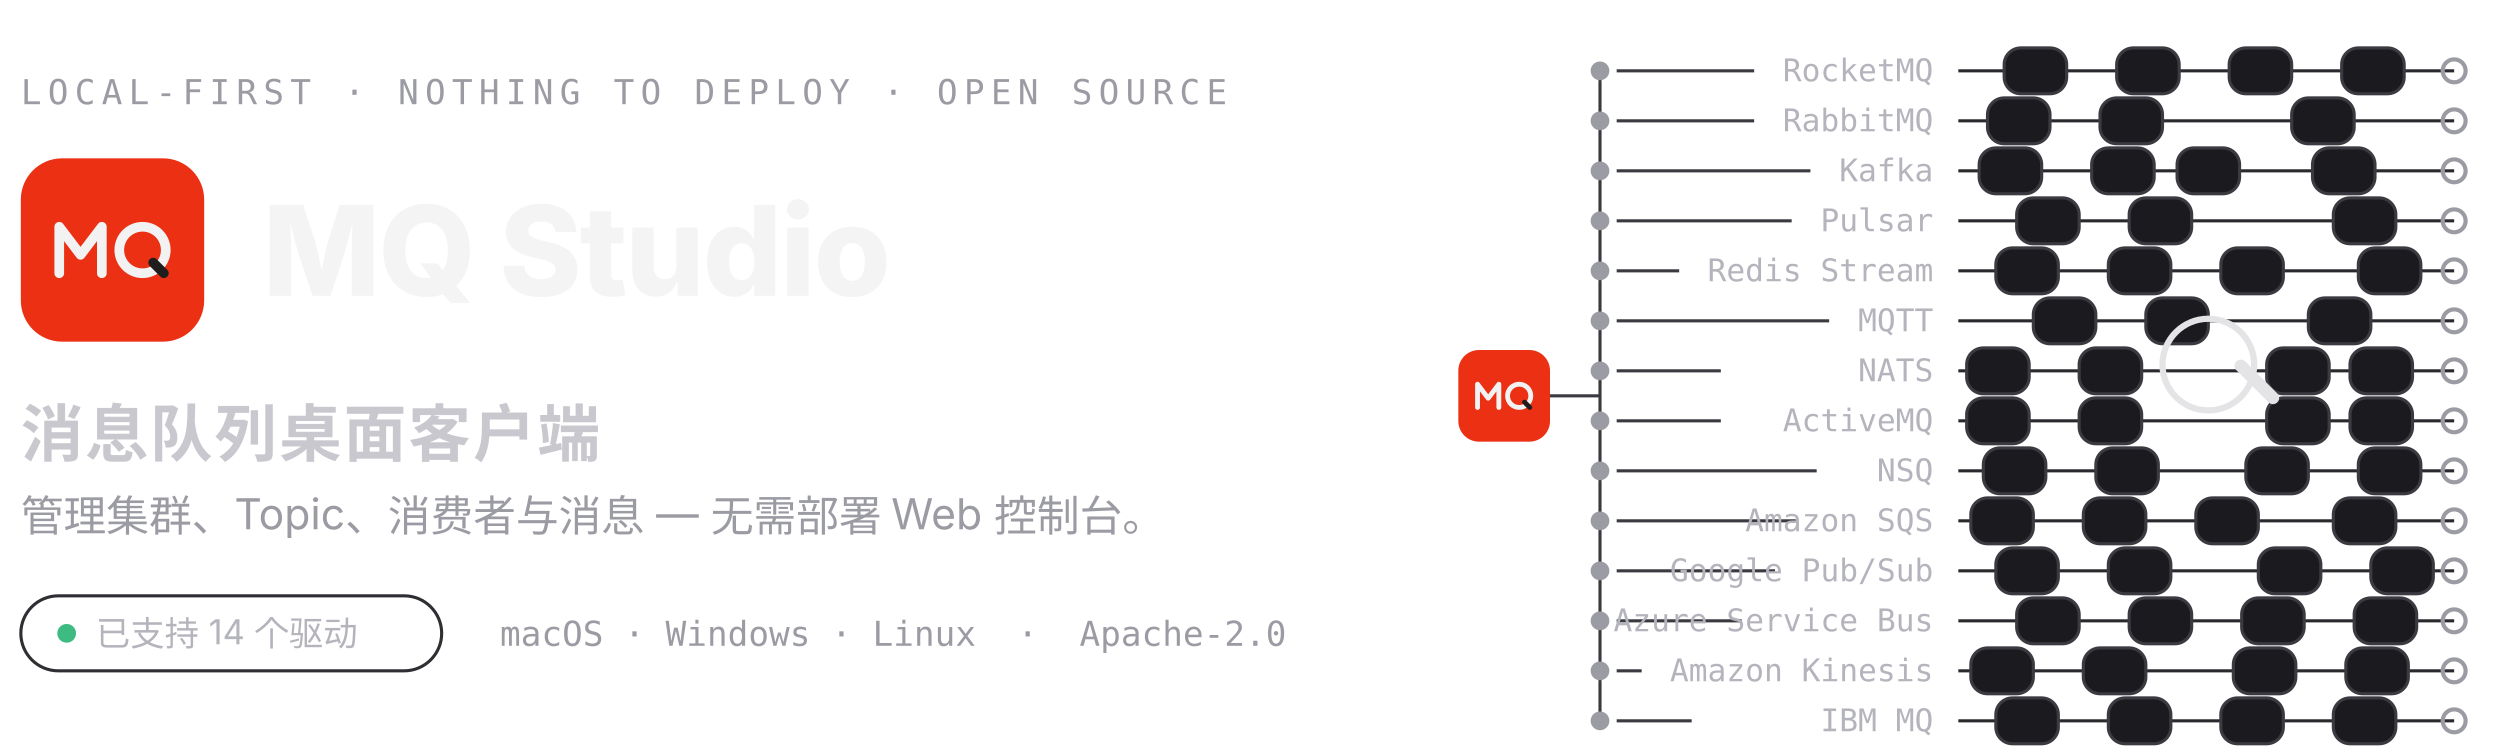
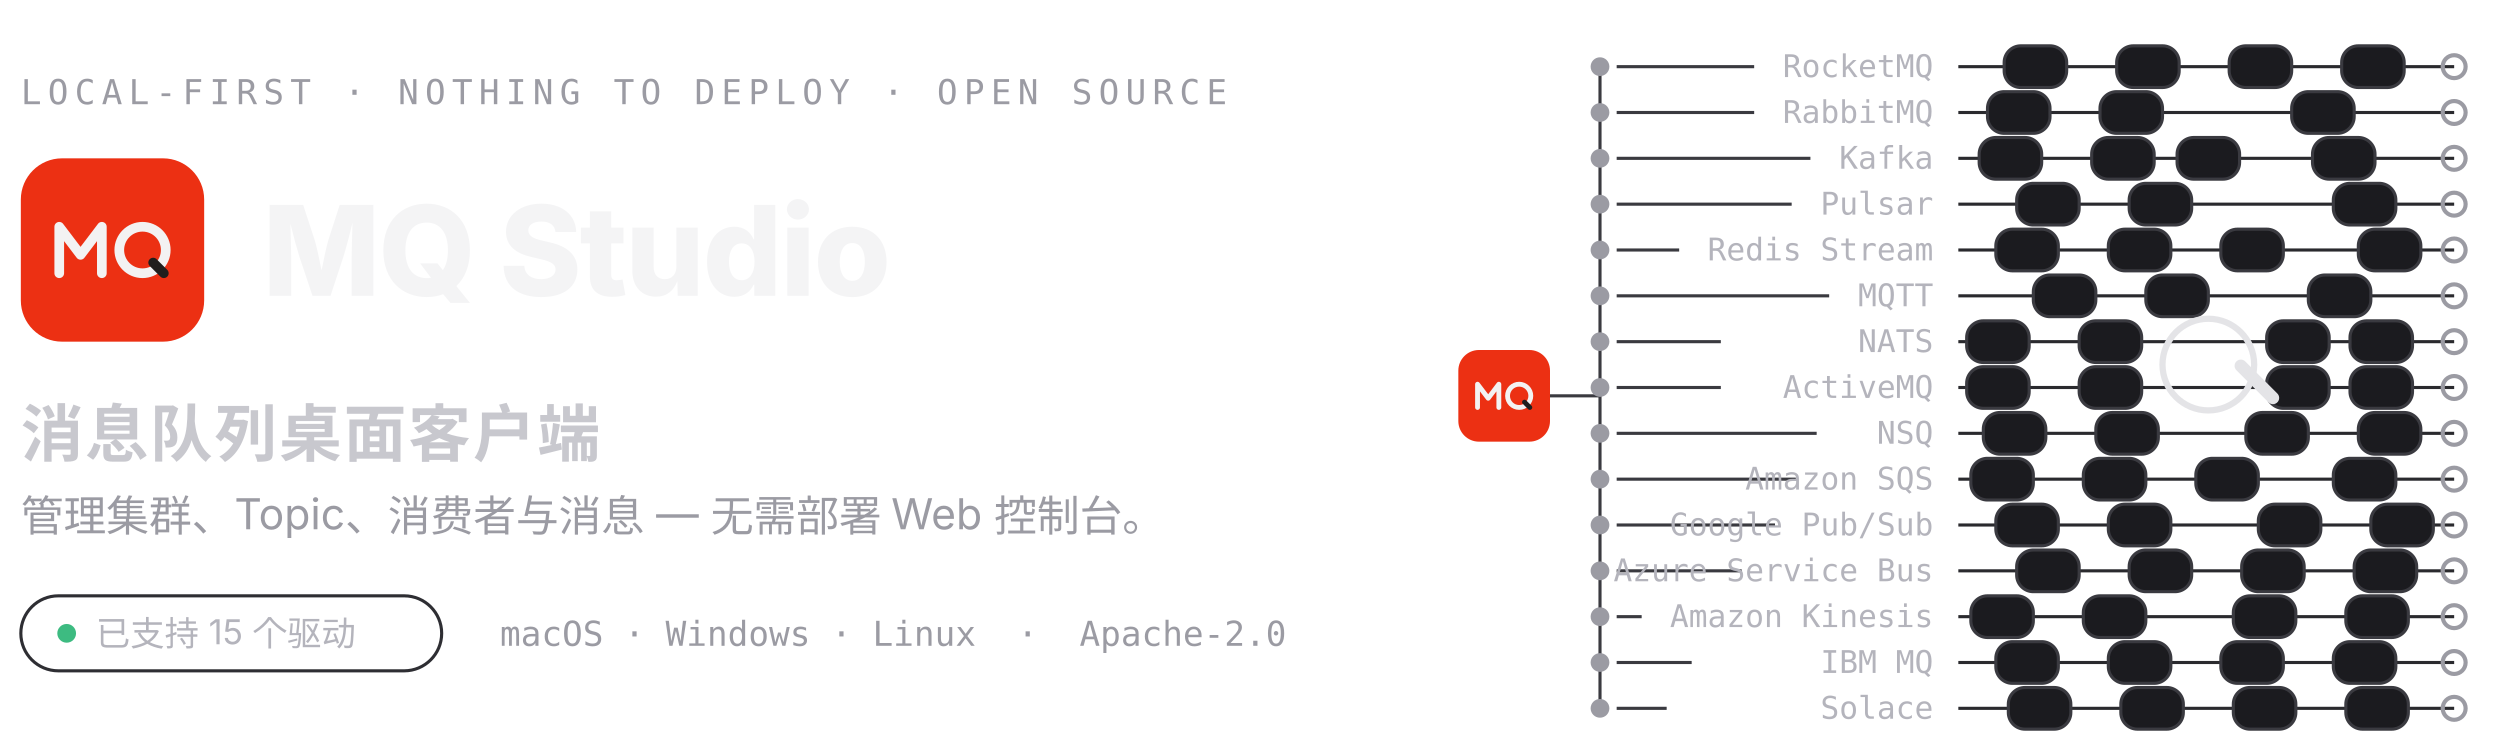
<svg xmlns="http://www.w3.org/2000/svg" width="1200" height="360" viewBox="0 0 1200 360" role="img" aria-labelledby="t d">
  <text x="10" y="50" font-family="ui-monospace,'SF Mono',Menlo,Consolas,monospace" font-size="16.5" letter-spacing="3" fill="#9B9BA3">LOCAL-FIRST · NOTHING TO DEPLOY · OPEN SOURCE</text>
  <g id="lockup">
    <rect x="10" y="76" width="88" height="88" rx="19.8" fill="#EC3013" />
    <g transform="translate(22.86 96.761) scale(0.46478)" fill="none" stroke-width="10">
      <path d="M12 74 L12 26 L34 55 L56 26 L56 74" stroke="#F3F2F2" stroke-linejoin="round" stroke-linecap="round" />
      <circle cx="98" cy="50" r="24" stroke="#F3F2F2" />
      <line x1="109" y1="63" x2="120" y2="74" stroke="#201E1D" stroke-linecap="round" />
    </g>
    <text x="126" y="142" font-family="-apple-system,'PingFang SC','Segoe UI','Microsoft YaHei',system-ui,sans-serif" font-size="60" font-weight="800" letter-spacing="-1" fill="#F4F4F5">MQ Studio</text>
  </g>
  <text x="10" y="219" font-family="-apple-system,'PingFang SC','Segoe UI','Microsoft YaHei',system-ui,sans-serif" font-size="30" font-weight="600" letter-spacing="1" fill="#C8C8CE">消息队列桌面客户端</text>
  <text x="10" y="255" font-family="-apple-system,'PingFang SC','Segoe UI','Microsoft YaHei',system-ui,sans-serif" font-size="20.5" fill="#9B9BA3">管理集群、Topic、消费者与消息 — 无需部署 Web 控制台。</text>
  <g id="meta">
    <rect x="10" y="286" width="202" height="36" rx="18" fill="none" stroke="#2E2E33" stroke-width="1.5" />
    <circle cx="32" cy="304" r="4.5" fill="#3DBB81" />
-     <text x="46" y="310" font-family="-apple-system,'PingFang SC','Segoe UI','Microsoft YaHei',system-ui,sans-serif" font-size="16.5" fill="#B4B4BC">已支持 14 个驱动</text>
+     <text x="46" y="310" font-family="-apple-system,'PingFang SC','Segoe UI','Microsoft YaHei',system-ui,sans-serif" font-size="16.5" fill="#B4B4BC">已支持 15 个驱动</text>
    <text x="240" y="310" font-family="ui-monospace,'SF Mono',Menlo,Consolas,monospace" font-size="16.5" fill="#9B9BA3">macOS · Windows · Linux  ·  Apache-2.0</text>
  </g>
  <g id="drivers">
    <rect x="700" y="168" width="44" height="44" rx="9.9" fill="#EC3013" />
    <g transform="translate(706.43 178.38) scale(0.23239)" fill="none" stroke-width="10">
      <path d="M12 74 L12 26 L34 55 L56 26 L56 74" stroke="#F3F2F2" stroke-linejoin="round" stroke-linecap="round" />
      <circle cx="98" cy="50" r="24" stroke="#F3F2F2" />
      <line x1="109" y1="63" x2="120" y2="74" stroke="#201E1D" stroke-linecap="round" />
    </g>
    <line x1="744" y1="190" x2="768" y2="190" stroke="#3A3A40" stroke-width="1.5" />
-     <line x1="768" y1="34" x2="768" y2="346" stroke="#3A3A40" stroke-width="1.5" />
-     <line x1="776" y1="34" x2="842" y2="34" stroke="#3A3A40" stroke-width="1.5" />
-     <text x="928" y="39" text-anchor="end" font-family="ui-monospace,'SF Mono',Menlo,Consolas,monospace" font-size="15" fill="#B4B4BC">RocketMQ</text>
-     <line x1="940" y1="34" x2="1178" y2="34" stroke="#2A2A2E" stroke-width="1.5" />
-     <circle cx="768" cy="34" r="4.5" fill="#9B9BA3" />
-     <circle cx="1178" cy="34" r="5.5" fill="none" stroke="#9B9BA3" stroke-width="2" />
-     <rect x="962" y="23" width="30" height="22" rx="8" fill="#1B1B1F" stroke="#3A3A40" stroke-width="1.5" />
-     <rect x="1016" y="23" width="30" height="22" rx="8" fill="#1B1B1F" stroke="#3A3A40" stroke-width="1.5" />
-     <rect x="1070" y="23" width="30" height="22" rx="8" fill="#1B1B1F" stroke="#3A3A40" stroke-width="1.5" />
-     <rect x="1124" y="23" width="30" height="22" rx="8" fill="#1B1B1F" stroke="#3A3A40" stroke-width="1.5" />
-     <line x1="776" y1="58" x2="842" y2="58" stroke="#3A3A40" stroke-width="1.5" />
-     <text x="928" y="63" text-anchor="end" font-family="ui-monospace,'SF Mono',Menlo,Consolas,monospace" font-size="15" fill="#B4B4BC">RabbitMQ</text>
-     <line x1="940" y1="58" x2="1178" y2="58" stroke="#2A2A2E" stroke-width="1.5" />
-     <circle cx="768" cy="58" r="4.5" fill="#9B9BA3" />
-     <circle cx="1178" cy="58" r="5.5" fill="none" stroke="#9B9BA3" stroke-width="2" />
-     <rect x="954" y="47" width="30" height="22" rx="8" fill="#1B1B1F" stroke="#3A3A40" stroke-width="1.5" />
-     <rect x="1008" y="47" width="30" height="22" rx="8" fill="#1B1B1F" stroke="#3A3A40" stroke-width="1.5" />
-     <rect x="1100" y="47" width="30" height="22" rx="8" fill="#1B1B1F" stroke="#3A3A40" stroke-width="1.5" />
-     <line x1="776" y1="82" x2="869" y2="82" stroke="#3A3A40" stroke-width="1.5" />
-     <text x="928" y="87" text-anchor="end" font-family="ui-monospace,'SF Mono',Menlo,Consolas,monospace" font-size="15" fill="#B4B4BC">Kafka</text>
-     <line x1="940" y1="82" x2="1178" y2="82" stroke="#2A2A2E" stroke-width="1.5" />
-     <circle cx="768" cy="82" r="4.5" fill="#9B9BA3" />
-     <circle cx="1178" cy="82" r="5.5" fill="none" stroke="#9B9BA3" stroke-width="2" />
-     <rect x="950" y="71" width="30" height="22" rx="8" fill="#1B1B1F" stroke="#3A3A40" stroke-width="1.5" />
-     <rect x="1004" y="71" width="30" height="22" rx="8" fill="#1B1B1F" stroke="#3A3A40" stroke-width="1.5" />
-     <rect x="1110" y="71" width="30" height="22" rx="8" fill="#1B1B1F" stroke="#3A3A40" stroke-width="1.5" />
-     <rect x="1045" y="71" width="30" height="22" rx="8" fill="#1B1B1F" stroke="#3A3A40" stroke-width="1.5" />
-     <line x1="776" y1="106" x2="860" y2="106" stroke="#3A3A40" stroke-width="1.5" />
-     <text x="928" y="111" text-anchor="end" font-family="ui-monospace,'SF Mono',Menlo,Consolas,monospace" font-size="15" fill="#B4B4BC">Pulsar</text>
-     <line x1="940" y1="106" x2="1178" y2="106" stroke="#2A2A2E" stroke-width="1.5" />
-     <circle cx="768" cy="106" r="4.5" fill="#9B9BA3" />
-     <circle cx="1178" cy="106" r="5.5" fill="none" stroke="#9B9BA3" stroke-width="2" />
-     <rect x="968" y="95" width="30" height="22" rx="8" fill="#1B1B1F" stroke="#3A3A40" stroke-width="1.5" />
-     <rect x="1022" y="95" width="30" height="22" rx="8" fill="#1B1B1F" stroke="#3A3A40" stroke-width="1.5" />
-     <rect x="1120" y="95" width="30" height="22" rx="8" fill="#1B1B1F" stroke="#3A3A40" stroke-width="1.5" />
-     <line x1="776" y1="130" x2="806" y2="130" stroke="#3A3A40" stroke-width="1.5" />
-     <text x="928" y="135" text-anchor="end" font-family="ui-monospace,'SF Mono',Menlo,Consolas,monospace" font-size="15" fill="#B4B4BC">Redis Stream</text>
-     <line x1="940" y1="130" x2="1178" y2="130" stroke="#2A2A2E" stroke-width="1.5" />
-     <circle cx="768" cy="130" r="4.5" fill="#9B9BA3" />
-     <circle cx="1178" cy="130" r="5.5" fill="none" stroke="#9B9BA3" stroke-width="2" />
-     <rect x="958" y="119" width="30" height="22" rx="8" fill="#1B1B1F" stroke="#3A3A40" stroke-width="1.5" />
-     <rect x="1012" y="119" width="30" height="22" rx="8" fill="#1B1B1F" stroke="#3A3A40" stroke-width="1.5" />
-     <rect x="1066" y="119" width="30" height="22" rx="8" fill="#1B1B1F" stroke="#3A3A40" stroke-width="1.5" />
-     <rect x="1132" y="119" width="30" height="22" rx="8" fill="#1B1B1F" stroke="#3A3A40" stroke-width="1.5" />
-     <line x1="776" y1="154" x2="878" y2="154" stroke="#3A3A40" stroke-width="1.5" />
-     <text x="928" y="159" text-anchor="end" font-family="ui-monospace,'SF Mono',Menlo,Consolas,monospace" font-size="15" fill="#B4B4BC">MQTT</text>
-     <line x1="940" y1="154" x2="1178" y2="154" stroke="#2A2A2E" stroke-width="1.5" />
-     <circle cx="768" cy="154" r="4.5" fill="#9B9BA3" />
-     <circle cx="1178" cy="154" r="5.5" fill="none" stroke="#9B9BA3" stroke-width="2" />
-     <rect x="976" y="143" width="30" height="22" rx="8" fill="#1B1B1F" stroke="#3A3A40" stroke-width="1.5" />
-     <rect x="1030" y="143" width="30" height="22" rx="8" fill="#1B1B1F" stroke="#3A3A40" stroke-width="1.5" />
-     <rect x="1108" y="143" width="30" height="22" rx="8" fill="#1B1B1F" stroke="#3A3A40" stroke-width="1.5" />
-     <line x1="776" y1="178" x2="826" y2="178" stroke="#3A3A40" stroke-width="1.5" />
-     <text x="928" y="183" text-anchor="end" font-family="ui-monospace,'SF Mono',Menlo,Consolas,monospace" font-size="15" fill="#B4B4BC">NATS</text>
-     <line x1="940" y1="178" x2="1178" y2="178" stroke="#2A2A2E" stroke-width="1.5" />
-     <circle cx="768" cy="178" r="4.5" fill="#9B9BA3" />
-     <circle cx="1178" cy="178" r="5.5" fill="none" stroke="#9B9BA3" stroke-width="2" />
-     <rect x="944" y="167" width="30" height="22" rx="8" fill="#1B1B1F" stroke="#3A3A40" stroke-width="1.5" />
-     <rect x="998" y="167" width="30" height="22" rx="8" fill="#1B1B1F" stroke="#3A3A40" stroke-width="1.5" />
-     <rect x="1088" y="167" width="30" height="22" rx="8" fill="#1B1B1F" stroke="#3A3A40" stroke-width="1.5" />
-     <rect x="1128" y="167" width="30" height="22" rx="8" fill="#1B1B1F" stroke="#3A3A40" stroke-width="1.5" />
-     <line x1="776" y1="202" x2="826" y2="202" stroke="#3A3A40" stroke-width="1.5" />
-     <text x="928" y="207" text-anchor="end" font-family="ui-monospace,'SF Mono',Menlo,Consolas,monospace" font-size="15" fill="#B4B4BC">ActiveMQ</text>
-     <line x1="940" y1="202" x2="1178" y2="202" stroke="#2A2A2E" stroke-width="1.5" />
-     <circle cx="768" cy="202" r="4.5" fill="#9B9BA3" />
-     <circle cx="1178" cy="202" r="5.5" fill="none" stroke="#9B9BA3" stroke-width="2" />
-     <rect x="944" y="191" width="30" height="22" rx="8" fill="#1B1B1F" stroke="#3A3A40" stroke-width="1.5" />
-     <rect x="998" y="191" width="30" height="22" rx="8" fill="#1B1B1F" stroke="#3A3A40" stroke-width="1.5" />
-     <rect x="1088" y="191" width="30" height="22" rx="8" fill="#1B1B1F" stroke="#3A3A40" stroke-width="1.5" />
-     <rect x="1128" y="191" width="30" height="22" rx="8" fill="#1B1B1F" stroke="#3A3A40" stroke-width="1.5" />
-     <line x1="776" y1="226" x2="872" y2="226" stroke="#3A3A40" stroke-width="1.5" />
-     <text x="928" y="231" text-anchor="end" font-family="ui-monospace,'SF Mono',Menlo,Consolas,monospace" font-size="15" fill="#B4B4BC">NSQ</text>
-     <line x1="940" y1="226" x2="1178" y2="226" stroke="#2A2A2E" stroke-width="1.5" />
-     <circle cx="768" cy="226" r="4.5" fill="#9B9BA3" />
-     <circle cx="1178" cy="226" r="5.5" fill="none" stroke="#9B9BA3" stroke-width="2" />
-     <rect x="952" y="215" width="30" height="22" rx="8" fill="#1B1B1F" stroke="#3A3A40" stroke-width="1.5" />
-     <rect x="1006" y="215" width="30" height="22" rx="8" fill="#1B1B1F" stroke="#3A3A40" stroke-width="1.5" />
-     <rect x="1078" y="215" width="30" height="22" rx="8" fill="#1B1B1F" stroke="#3A3A40" stroke-width="1.5" />
-     <rect x="1132" y="215" width="30" height="22" rx="8" fill="#1B1B1F" stroke="#3A3A40" stroke-width="1.5" />
-     <line x1="776" y1="250" x2="862" y2="250" stroke="#3A3A40" stroke-width="1.5" />
-     <text x="928" y="255" text-anchor="end" font-family="ui-monospace,'SF Mono',Menlo,Consolas,monospace" font-size="15" fill="#B4B4BC">Amazon SQS</text>
-     <line x1="940" y1="250" x2="1178" y2="250" stroke="#2A2A2E" stroke-width="1.5" />
-     <circle cx="768" cy="250" r="4.5" fill="#9B9BA3" />
-     <circle cx="1178" cy="250" r="5.5" fill="none" stroke="#9B9BA3" stroke-width="2" />
-     <rect x="946" y="239" width="30" height="22" rx="8" fill="#1B1B1F" stroke="#3A3A40" stroke-width="1.5" />
-     <rect x="1000" y="239" width="30" height="22" rx="8" fill="#1B1B1F" stroke="#3A3A40" stroke-width="1.5" />
-     <rect x="1054" y="239" width="30" height="22" rx="8" fill="#1B1B1F" stroke="#3A3A40" stroke-width="1.5" />
-     <rect x="1120" y="239" width="30" height="22" rx="8" fill="#1B1B1F" stroke="#3A3A40" stroke-width="1.5" />
-     <line x1="776" y1="274" x2="852" y2="274" stroke="#3A3A40" stroke-width="1.5" />
-     <text x="928" y="279" text-anchor="end" font-family="ui-monospace,'SF Mono',Menlo,Consolas,monospace" font-size="15" fill="#B4B4BC">Google Pub/Sub</text>
+     <line x1="768" y1="32" x2="768" y2="340" stroke="#3A3A40" stroke-width="1.5" />
+     <line x1="776" y1="32" x2="842" y2="32" stroke="#3A3A40" stroke-width="1.5" />
+     <text x="928" y="37" text-anchor="end" font-family="ui-monospace,'SF Mono',Menlo,Consolas,monospace" font-size="15" fill="#B4B4BC">RocketMQ</text>
+     <line x1="940" y1="32" x2="1178" y2="32" stroke="#2A2A2E" stroke-width="1.5" />
+     <circle cx="768" cy="32" r="4.5" fill="#9B9BA3" />
+     <circle cx="1178" cy="32" r="5.5" fill="none" stroke="#9B9BA3" stroke-width="2" />
+     <rect x="962" y="22" width="30" height="20" rx="8" fill="#1B1B1F" stroke="#3A3A40" stroke-width="1.5" />
+     <rect x="1016" y="22" width="30" height="20" rx="8" fill="#1B1B1F" stroke="#3A3A40" stroke-width="1.5" />
+     <rect x="1070" y="22" width="30" height="20" rx="8" fill="#1B1B1F" stroke="#3A3A40" stroke-width="1.5" />
+     <rect x="1124" y="22" width="30" height="20" rx="8" fill="#1B1B1F" stroke="#3A3A40" stroke-width="1.5" />
+     <line x1="776" y1="54" x2="842" y2="54" stroke="#3A3A40" stroke-width="1.5" />
+     <text x="928" y="59" text-anchor="end" font-family="ui-monospace,'SF Mono',Menlo,Consolas,monospace" font-size="15" fill="#B4B4BC">RabbitMQ</text>
+     <line x1="940" y1="54" x2="1178" y2="54" stroke="#2A2A2E" stroke-width="1.5" />
+     <circle cx="768" cy="54" r="4.5" fill="#9B9BA3" />
+     <circle cx="1178" cy="54" r="5.5" fill="none" stroke="#9B9BA3" stroke-width="2" />
+     <rect x="954" y="44" width="30" height="20" rx="8" fill="#1B1B1F" stroke="#3A3A40" stroke-width="1.5" />
+     <rect x="1008" y="44" width="30" height="20" rx="8" fill="#1B1B1F" stroke="#3A3A40" stroke-width="1.5" />
+     <rect x="1100" y="44" width="30" height="20" rx="8" fill="#1B1B1F" stroke="#3A3A40" stroke-width="1.5" />
+     <line x1="776" y1="76" x2="869" y2="76" stroke="#3A3A40" stroke-width="1.5" />
+     <text x="928" y="81" text-anchor="end" font-family="ui-monospace,'SF Mono',Menlo,Consolas,monospace" font-size="15" fill="#B4B4BC">Kafka</text>
+     <line x1="940" y1="76" x2="1178" y2="76" stroke="#2A2A2E" stroke-width="1.5" />
+     <circle cx="768" cy="76" r="4.5" fill="#9B9BA3" />
+     <circle cx="1178" cy="76" r="5.5" fill="none" stroke="#9B9BA3" stroke-width="2" />
+     <rect x="950" y="66" width="30" height="20" rx="8" fill="#1B1B1F" stroke="#3A3A40" stroke-width="1.5" />
+     <rect x="1004" y="66" width="30" height="20" rx="8" fill="#1B1B1F" stroke="#3A3A40" stroke-width="1.5" />
+     <rect x="1110" y="66" width="30" height="20" rx="8" fill="#1B1B1F" stroke="#3A3A40" stroke-width="1.5" />
+     <rect x="1045" y="66" width="30" height="20" rx="8" fill="#1B1B1F" stroke="#3A3A40" stroke-width="1.5" />
+     <line x1="776" y1="98" x2="860" y2="98" stroke="#3A3A40" stroke-width="1.5" />
+     <text x="928" y="103" text-anchor="end" font-family="ui-monospace,'SF Mono',Menlo,Consolas,monospace" font-size="15" fill="#B4B4BC">Pulsar</text>
+     <line x1="940" y1="98" x2="1178" y2="98" stroke="#2A2A2E" stroke-width="1.5" />
+     <circle cx="768" cy="98" r="4.5" fill="#9B9BA3" />
+     <circle cx="1178" cy="98" r="5.5" fill="none" stroke="#9B9BA3" stroke-width="2" />
+     <rect x="968" y="88" width="30" height="20" rx="8" fill="#1B1B1F" stroke="#3A3A40" stroke-width="1.5" />
+     <rect x="1022" y="88" width="30" height="20" rx="8" fill="#1B1B1F" stroke="#3A3A40" stroke-width="1.5" />
+     <rect x="1120" y="88" width="30" height="20" rx="8" fill="#1B1B1F" stroke="#3A3A40" stroke-width="1.5" />
+     <line x1="776" y1="120" x2="806" y2="120" stroke="#3A3A40" stroke-width="1.5" />
+     <text x="928" y="125" text-anchor="end" font-family="ui-monospace,'SF Mono',Menlo,Consolas,monospace" font-size="15" fill="#B4B4BC">Redis Stream</text>
+     <line x1="940" y1="120" x2="1178" y2="120" stroke="#2A2A2E" stroke-width="1.5" />
+     <circle cx="768" cy="120" r="4.5" fill="#9B9BA3" />
+     <circle cx="1178" cy="120" r="5.5" fill="none" stroke="#9B9BA3" stroke-width="2" />
+     <rect x="958" y="110" width="30" height="20" rx="8" fill="#1B1B1F" stroke="#3A3A40" stroke-width="1.5" />
+     <rect x="1012" y="110" width="30" height="20" rx="8" fill="#1B1B1F" stroke="#3A3A40" stroke-width="1.5" />
+     <rect x="1066" y="110" width="30" height="20" rx="8" fill="#1B1B1F" stroke="#3A3A40" stroke-width="1.5" />
+     <rect x="1132" y="110" width="30" height="20" rx="8" fill="#1B1B1F" stroke="#3A3A40" stroke-width="1.5" />
+     <line x1="776" y1="142" x2="878" y2="142" stroke="#3A3A40" stroke-width="1.5" />
+     <text x="928" y="147" text-anchor="end" font-family="ui-monospace,'SF Mono',Menlo,Consolas,monospace" font-size="15" fill="#B4B4BC">MQTT</text>
+     <line x1="940" y1="142" x2="1178" y2="142" stroke="#2A2A2E" stroke-width="1.5" />
+     <circle cx="768" cy="142" r="4.5" fill="#9B9BA3" />
+     <circle cx="1178" cy="142" r="5.5" fill="none" stroke="#9B9BA3" stroke-width="2" />
+     <rect x="976" y="132" width="30" height="20" rx="8" fill="#1B1B1F" stroke="#3A3A40" stroke-width="1.5" />
+     <rect x="1030" y="132" width="30" height="20" rx="8" fill="#1B1B1F" stroke="#3A3A40" stroke-width="1.5" />
+     <rect x="1108" y="132" width="30" height="20" rx="8" fill="#1B1B1F" stroke="#3A3A40" stroke-width="1.5" />
+     <line x1="776" y1="164" x2="826" y2="164" stroke="#3A3A40" stroke-width="1.5" />
+     <text x="928" y="169" text-anchor="end" font-family="ui-monospace,'SF Mono',Menlo,Consolas,monospace" font-size="15" fill="#B4B4BC">NATS</text>
+     <line x1="940" y1="164" x2="1178" y2="164" stroke="#2A2A2E" stroke-width="1.5" />
+     <circle cx="768" cy="164" r="4.5" fill="#9B9BA3" />
+     <circle cx="1178" cy="164" r="5.5" fill="none" stroke="#9B9BA3" stroke-width="2" />
+     <rect x="944" y="154" width="30" height="20" rx="8" fill="#1B1B1F" stroke="#3A3A40" stroke-width="1.5" />
+     <rect x="998" y="154" width="30" height="20" rx="8" fill="#1B1B1F" stroke="#3A3A40" stroke-width="1.5" />
+     <rect x="1088" y="154" width="30" height="20" rx="8" fill="#1B1B1F" stroke="#3A3A40" stroke-width="1.5" />
+     <rect x="1128" y="154" width="30" height="20" rx="8" fill="#1B1B1F" stroke="#3A3A40" stroke-width="1.5" />
+     <line x1="776" y1="186" x2="826" y2="186" stroke="#3A3A40" stroke-width="1.5" />
+     <text x="928" y="191" text-anchor="end" font-family="ui-monospace,'SF Mono',Menlo,Consolas,monospace" font-size="15" fill="#B4B4BC">ActiveMQ</text>
+     <line x1="940" y1="186" x2="1178" y2="186" stroke="#2A2A2E" stroke-width="1.5" />
+     <circle cx="768" cy="186" r="4.5" fill="#9B9BA3" />
+     <circle cx="1178" cy="186" r="5.5" fill="none" stroke="#9B9BA3" stroke-width="2" />
+     <rect x="944" y="176" width="30" height="20" rx="8" fill="#1B1B1F" stroke="#3A3A40" stroke-width="1.5" />
+     <rect x="998" y="176" width="30" height="20" rx="8" fill="#1B1B1F" stroke="#3A3A40" stroke-width="1.5" />
+     <rect x="1088" y="176" width="30" height="20" rx="8" fill="#1B1B1F" stroke="#3A3A40" stroke-width="1.5" />
+     <rect x="1128" y="176" width="30" height="20" rx="8" fill="#1B1B1F" stroke="#3A3A40" stroke-width="1.5" />
+     <line x1="776" y1="208" x2="872" y2="208" stroke="#3A3A40" stroke-width="1.5" />
+     <text x="928" y="213" text-anchor="end" font-family="ui-monospace,'SF Mono',Menlo,Consolas,monospace" font-size="15" fill="#B4B4BC">NSQ</text>
+     <line x1="940" y1="208" x2="1178" y2="208" stroke="#2A2A2E" stroke-width="1.5" />
+     <circle cx="768" cy="208" r="4.5" fill="#9B9BA3" />
+     <circle cx="1178" cy="208" r="5.5" fill="none" stroke="#9B9BA3" stroke-width="2" />
+     <rect x="952" y="198" width="30" height="20" rx="8" fill="#1B1B1F" stroke="#3A3A40" stroke-width="1.5" />
+     <rect x="1006" y="198" width="30" height="20" rx="8" fill="#1B1B1F" stroke="#3A3A40" stroke-width="1.5" />
+     <rect x="1078" y="198" width="30" height="20" rx="8" fill="#1B1B1F" stroke="#3A3A40" stroke-width="1.5" />
+     <rect x="1132" y="198" width="30" height="20" rx="8" fill="#1B1B1F" stroke="#3A3A40" stroke-width="1.5" />
+     <line x1="776" y1="230" x2="862" y2="230" stroke="#3A3A40" stroke-width="1.5" />
+     <text x="928" y="235" text-anchor="end" font-family="ui-monospace,'SF Mono',Menlo,Consolas,monospace" font-size="15" fill="#B4B4BC">Amazon SQS</text>
+     <line x1="940" y1="230" x2="1178" y2="230" stroke="#2A2A2E" stroke-width="1.5" />
+     <circle cx="768" cy="230" r="4.5" fill="#9B9BA3" />
+     <circle cx="1178" cy="230" r="5.5" fill="none" stroke="#9B9BA3" stroke-width="2" />
+     <rect x="946" y="220" width="30" height="20" rx="8" fill="#1B1B1F" stroke="#3A3A40" stroke-width="1.5" />
+     <rect x="1000" y="220" width="30" height="20" rx="8" fill="#1B1B1F" stroke="#3A3A40" stroke-width="1.5" />
+     <rect x="1054" y="220" width="30" height="20" rx="8" fill="#1B1B1F" stroke="#3A3A40" stroke-width="1.5" />
+     <rect x="1120" y="220" width="30" height="20" rx="8" fill="#1B1B1F" stroke="#3A3A40" stroke-width="1.5" />
+     <line x1="776" y1="252" x2="852" y2="252" stroke="#3A3A40" stroke-width="1.5" />
+     <text x="928" y="257" text-anchor="end" font-family="ui-monospace,'SF Mono',Menlo,Consolas,monospace" font-size="15" fill="#B4B4BC">Google Pub/Sub</text>
+     <line x1="940" y1="252" x2="1178" y2="252" stroke="#2A2A2E" stroke-width="1.5" />
+     <circle cx="768" cy="252" r="4.5" fill="#9B9BA3" />
+     <circle cx="1178" cy="252" r="5.5" fill="none" stroke="#9B9BA3" stroke-width="2" />
+     <rect x="958" y="242" width="30" height="20" rx="8" fill="#1B1B1F" stroke="#3A3A40" stroke-width="1.5" />
+     <rect x="1012" y="242" width="30" height="20" rx="8" fill="#1B1B1F" stroke="#3A3A40" stroke-width="1.5" />
+     <rect x="1084" y="242" width="30" height="20" rx="8" fill="#1B1B1F" stroke="#3A3A40" stroke-width="1.5" />
+     <rect x="1138" y="242" width="30" height="20" rx="8" fill="#1B1B1F" stroke="#3A3A40" stroke-width="1.5" />
+     <line x1="776" y1="274" x2="836" y2="274" stroke="#3A3A40" stroke-width="1.5" />
+     <text x="928" y="279" text-anchor="end" font-family="ui-monospace,'SF Mono',Menlo,Consolas,monospace" font-size="15" fill="#B4B4BC">Azure Service Bus</text>
    <line x1="940" y1="274" x2="1178" y2="274" stroke="#2A2A2E" stroke-width="1.5" />
    <circle cx="768" cy="274" r="4.5" fill="#9B9BA3" />
    <circle cx="1178" cy="274" r="5.5" fill="none" stroke="#9B9BA3" stroke-width="2" />
-     <rect x="958" y="263" width="30" height="22" rx="8" fill="#1B1B1F" stroke="#3A3A40" stroke-width="1.5" />
-     <rect x="1012" y="263" width="30" height="22" rx="8" fill="#1B1B1F" stroke="#3A3A40" stroke-width="1.5" />
-     <rect x="1084" y="263" width="30" height="22" rx="8" fill="#1B1B1F" stroke="#3A3A40" stroke-width="1.5" />
-     <rect x="1138" y="263" width="30" height="22" rx="8" fill="#1B1B1F" stroke="#3A3A40" stroke-width="1.5" />
-     <line x1="776" y1="298" x2="836" y2="298" stroke="#3A3A40" stroke-width="1.5" />
-     <text x="928" y="303" text-anchor="end" font-family="ui-monospace,'SF Mono',Menlo,Consolas,monospace" font-size="15" fill="#B4B4BC">Azure Service Bus</text>
-     <line x1="940" y1="298" x2="1178" y2="298" stroke="#2A2A2E" stroke-width="1.5" />
-     <circle cx="768" cy="298" r="4.5" fill="#9B9BA3" />
-     <circle cx="1178" cy="298" r="5.5" fill="none" stroke="#9B9BA3" stroke-width="2" />
-     <rect x="968" y="287" width="30" height="22" rx="8" fill="#1B1B1F" stroke="#3A3A40" stroke-width="1.5" />
-     <rect x="1022" y="287" width="30" height="22" rx="8" fill="#1B1B1F" stroke="#3A3A40" stroke-width="1.5" />
-     <rect x="1076" y="287" width="30" height="22" rx="8" fill="#1B1B1F" stroke="#3A3A40" stroke-width="1.5" />
-     <rect x="1130" y="287" width="30" height="22" rx="8" fill="#1B1B1F" stroke="#3A3A40" stroke-width="1.5" />
-     <line x1="776" y1="322" x2="788" y2="322" stroke="#3A3A40" stroke-width="1.5" />
-     <text x="928" y="327" text-anchor="end" font-family="ui-monospace,'SF Mono',Menlo,Consolas,monospace" font-size="15" fill="#B4B4BC">Amazon Kinesis</text>
-     <line x1="940" y1="322" x2="1178" y2="322" stroke="#2A2A2E" stroke-width="1.5" />
-     <circle cx="768" cy="322" r="4.5" fill="#9B9BA3" />
-     <circle cx="1178" cy="322" r="5.5" fill="none" stroke="#9B9BA3" stroke-width="2" />
-     <rect x="946" y="311" width="30" height="22" rx="8" fill="#1B1B1F" stroke="#3A3A40" stroke-width="1.5" />
-     <rect x="1000" y="311" width="30" height="22" rx="8" fill="#1B1B1F" stroke="#3A3A40" stroke-width="1.5" />
-     <rect x="1072" y="311" width="30" height="22" rx="8" fill="#1B1B1F" stroke="#3A3A40" stroke-width="1.5" />
-     <rect x="1126" y="311" width="30" height="22" rx="8" fill="#1B1B1F" stroke="#3A3A40" stroke-width="1.5" />
-     <line x1="776" y1="346" x2="812" y2="346" stroke="#3A3A40" stroke-width="1.5" />
-     <text x="928" y="351" text-anchor="end" font-family="ui-monospace,'SF Mono',Menlo,Consolas,monospace" font-size="15" fill="#B4B4BC">IBM MQ</text>
-     <line x1="940" y1="346" x2="1178" y2="346" stroke="#2A2A2E" stroke-width="1.5" />
-     <circle cx="768" cy="346" r="4.5" fill="#9B9BA3" />
-     <circle cx="1178" cy="346" r="5.5" fill="none" stroke="#9B9BA3" stroke-width="2" />
-     <rect x="958" y="335" width="30" height="22" rx="8" fill="#1B1B1F" stroke="#3A3A40" stroke-width="1.5" />
-     <rect x="1012" y="335" width="30" height="22" rx="8" fill="#1B1B1F" stroke="#3A3A40" stroke-width="1.5" />
-     <rect x="1066" y="335" width="30" height="22" rx="8" fill="#1B1B1F" stroke="#3A3A40" stroke-width="1.5" />
-     <rect x="1120" y="335" width="30" height="22" rx="8" fill="#1B1B1F" stroke="#3A3A40" stroke-width="1.5" />
+     <rect x="968" y="264" width="30" height="20" rx="8" fill="#1B1B1F" stroke="#3A3A40" stroke-width="1.5" />
+     <rect x="1022" y="264" width="30" height="20" rx="8" fill="#1B1B1F" stroke="#3A3A40" stroke-width="1.5" />
+     <rect x="1076" y="264" width="30" height="20" rx="8" fill="#1B1B1F" stroke="#3A3A40" stroke-width="1.5" />
+     <rect x="1130" y="264" width="30" height="20" rx="8" fill="#1B1B1F" stroke="#3A3A40" stroke-width="1.5" />
+     <line x1="776" y1="296" x2="788" y2="296" stroke="#3A3A40" stroke-width="1.5" />
+     <text x="928" y="301" text-anchor="end" font-family="ui-monospace,'SF Mono',Menlo,Consolas,monospace" font-size="15" fill="#B4B4BC">Amazon Kinesis</text>
+     <line x1="940" y1="296" x2="1178" y2="296" stroke="#2A2A2E" stroke-width="1.5" />
+     <circle cx="768" cy="296" r="4.5" fill="#9B9BA3" />
+     <circle cx="1178" cy="296" r="5.5" fill="none" stroke="#9B9BA3" stroke-width="2" />
+     <rect x="946" y="286" width="30" height="20" rx="8" fill="#1B1B1F" stroke="#3A3A40" stroke-width="1.5" />
+     <rect x="1000" y="286" width="30" height="20" rx="8" fill="#1B1B1F" stroke="#3A3A40" stroke-width="1.5" />
+     <rect x="1072" y="286" width="30" height="20" rx="8" fill="#1B1B1F" stroke="#3A3A40" stroke-width="1.5" />
+     <rect x="1126" y="286" width="30" height="20" rx="8" fill="#1B1B1F" stroke="#3A3A40" stroke-width="1.5" />
+     <line x1="776" y1="318" x2="812" y2="318" stroke="#3A3A40" stroke-width="1.5" />
+     <text x="928" y="323" text-anchor="end" font-family="ui-monospace,'SF Mono',Menlo,Consolas,monospace" font-size="15" fill="#B4B4BC">IBM MQ</text>
+     <line x1="940" y1="318" x2="1178" y2="318" stroke="#2A2A2E" stroke-width="1.5" />
+     <circle cx="768" cy="318" r="4.5" fill="#9B9BA3" />
+     <circle cx="1178" cy="318" r="5.5" fill="none" stroke="#9B9BA3" stroke-width="2" />
+     <rect x="958" y="308" width="30" height="20" rx="8" fill="#1B1B1F" stroke="#3A3A40" stroke-width="1.5" />
+     <rect x="1012" y="308" width="30" height="20" rx="8" fill="#1B1B1F" stroke="#3A3A40" stroke-width="1.5" />
+     <rect x="1066" y="308" width="30" height="20" rx="8" fill="#1B1B1F" stroke="#3A3A40" stroke-width="1.5" />
+     <rect x="1120" y="308" width="30" height="20" rx="8" fill="#1B1B1F" stroke="#3A3A40" stroke-width="1.5" />
+     <line x1="776" y1="340" x2="800" y2="340" stroke="#3A3A40" stroke-width="1.5" />
+     <text x="928" y="345" text-anchor="end" font-family="ui-monospace,'SF Mono',Menlo,Consolas,monospace" font-size="15" fill="#B4B4BC">Solace</text>
+     <line x1="940" y1="340" x2="1178" y2="340" stroke="#2A2A2E" stroke-width="1.5" />
+     <circle cx="768" cy="340" r="4.5" fill="#9B9BA3" />
+     <circle cx="1178" cy="340" r="5.5" fill="none" stroke="#9B9BA3" stroke-width="2" />
+     <rect x="964" y="330" width="30" height="20" rx="8" fill="#1B1B1F" stroke="#3A3A40" stroke-width="1.5" />
+     <rect x="1018" y="330" width="30" height="20" rx="8" fill="#1B1B1F" stroke="#3A3A40" stroke-width="1.5" />
+     <rect x="1072" y="330" width="30" height="20" rx="8" fill="#1B1B1F" stroke="#3A3A40" stroke-width="1.5" />
+     <rect x="1126" y="330" width="30" height="20" rx="8" fill="#1B1B1F" stroke="#3A3A40" stroke-width="1.5" />
  </g>
  <g id="inspect">
    <circle cx="1060" cy="175" r="22" fill="none" stroke="#E4E4E7" stroke-width="3" />
    <line x1="1075.6" y1="175.6" x2="1091" y2="191" stroke="#E4E4E7" stroke-width="6" stroke-linecap="round" />
  </g>
</svg>
